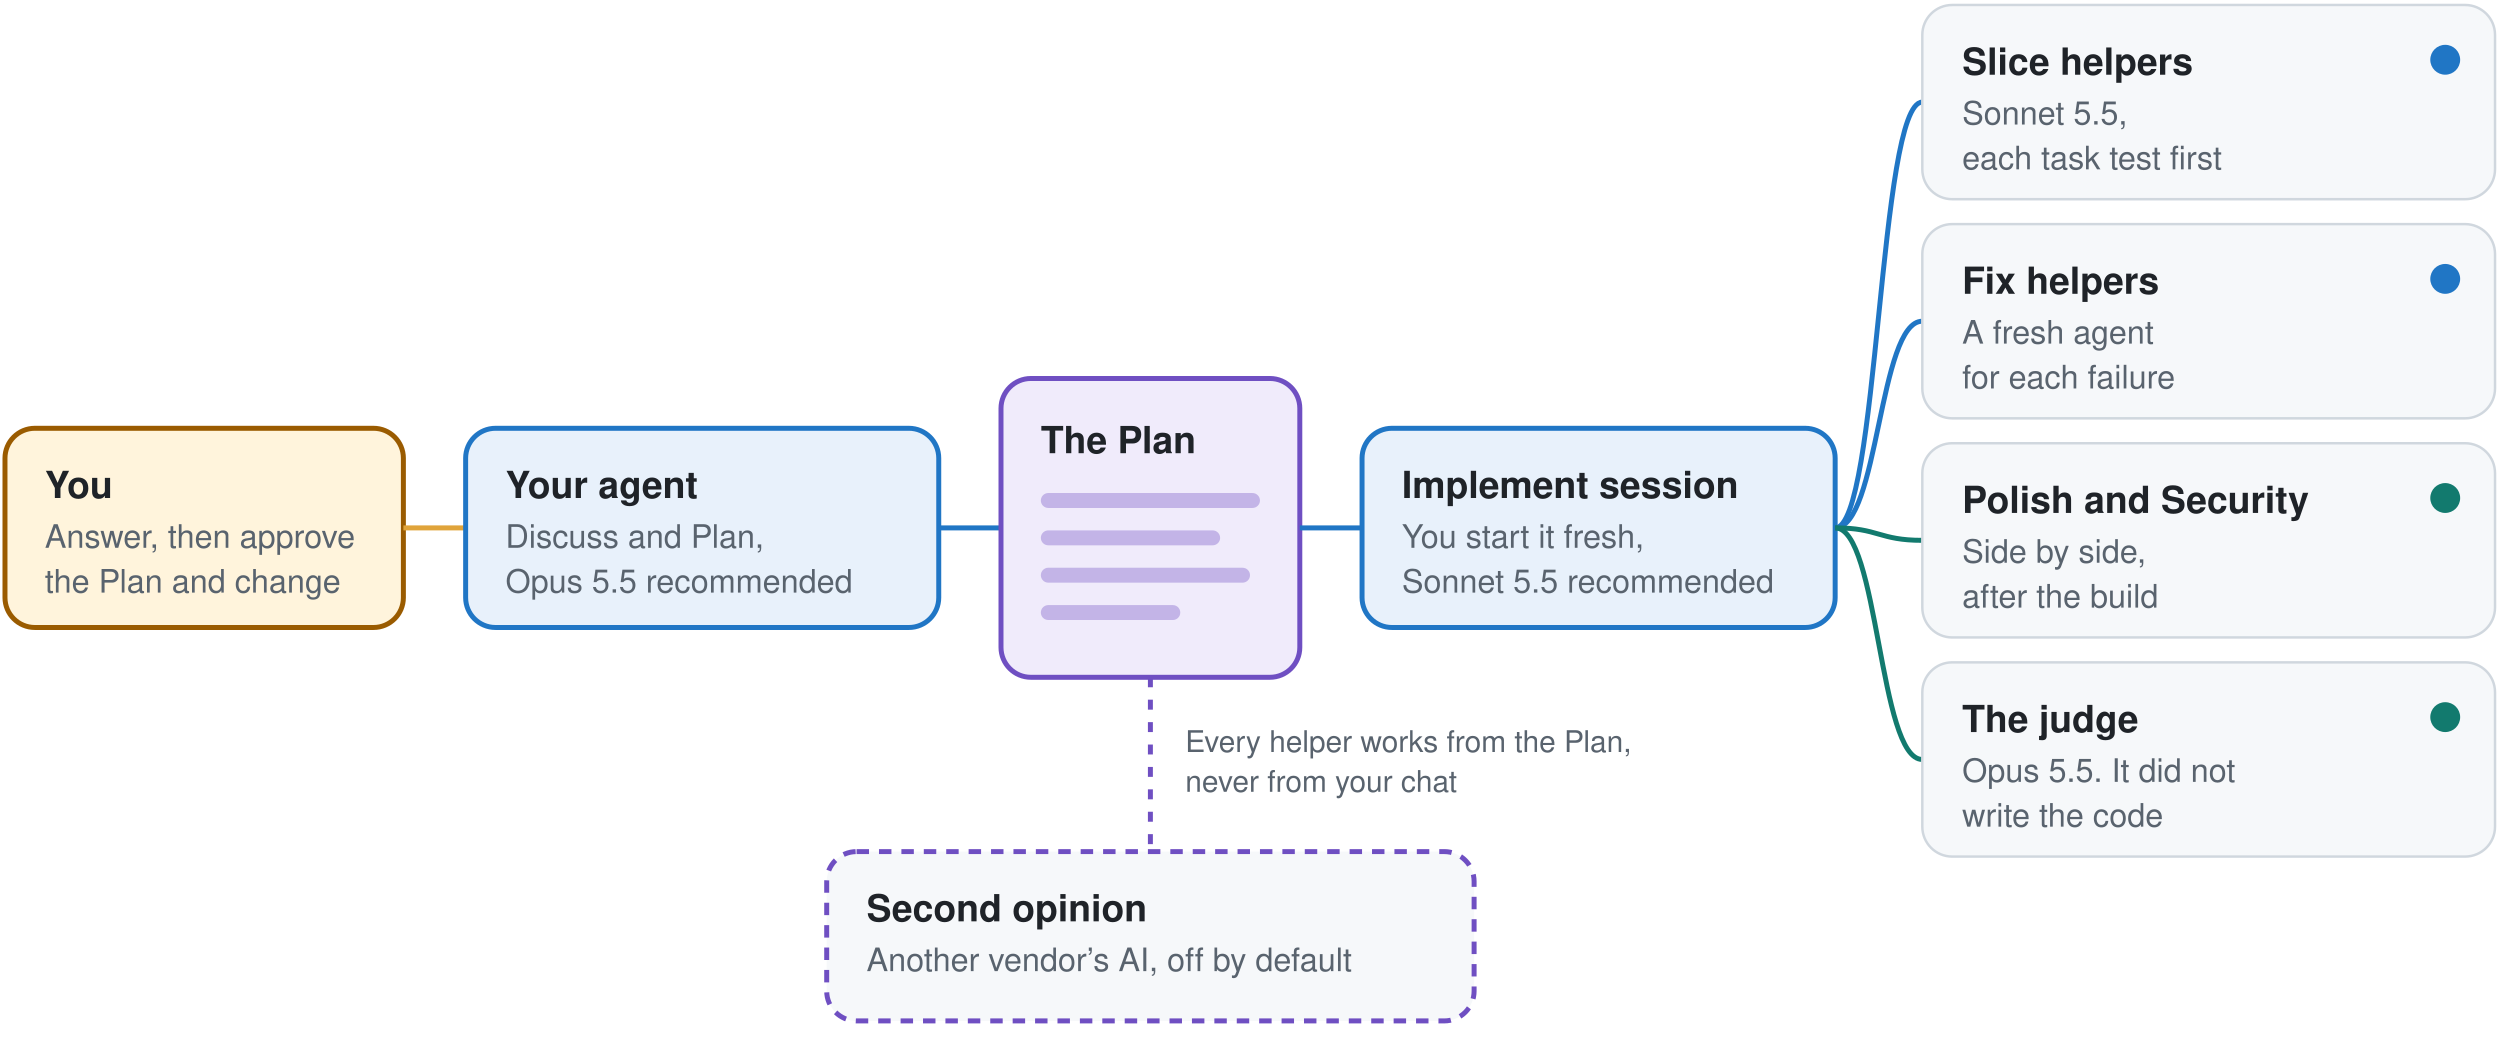
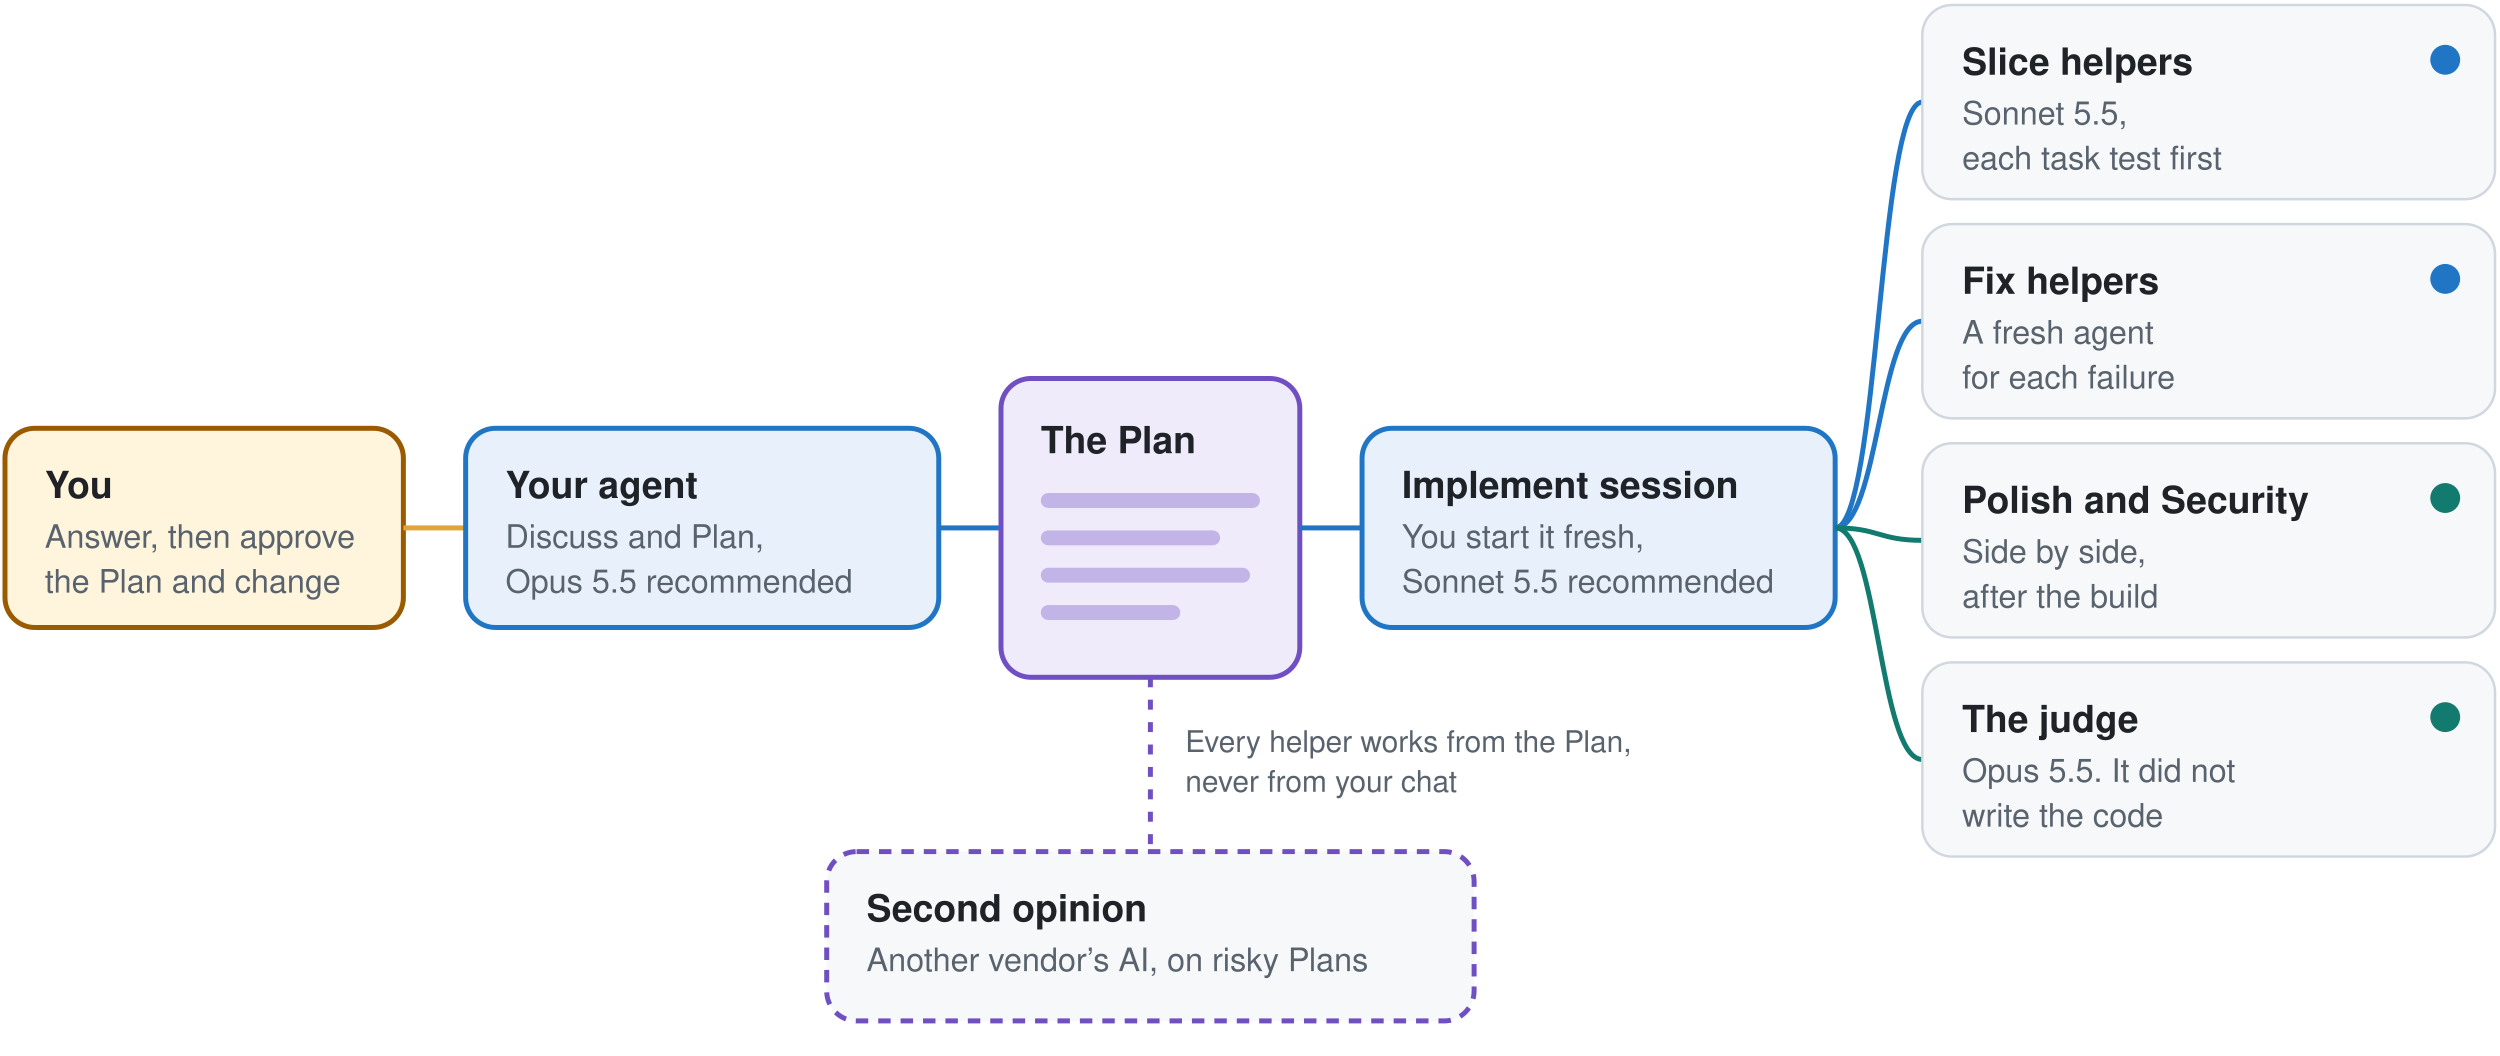
- <svg xmlns="http://www.w3.org/2000/svg" width="1004" height="424" viewBox="-2 -2 1004 424" role="img" aria-label="Who does what: you and your agent on Opus 5.5 discuss and write the Plan; the implement session you start on Sonnet 5.5 hands work to slice helpers and fix helpers; Polish and Security run side by side; a judge that did not write the code checks it; a second opinion from another vendor is optional">
+ <svg xmlns="http://www.w3.org/2000/svg" width="1004" height="424" viewBox="-2 -2 1004 424" role="img" aria-label="Who does what: you and your agent on Opus 5.5 discuss and write the Plan; the implement session you start on Sonnet 5.5 hands work to slice helpers and fix helpers; Polish and Security run side by side; a judge that did not write the code checks it; a second opinion from another vendor reviews risky Plans by itself">
  <rect x="0" y="170" width="160" height="80" rx="12" fill="#fff4dc" stroke="#9a5b00" stroke-width="2" />
  <text x="16" y="198" font-family="-apple-system, BlinkMacSystemFont, 'Segoe UI', 'Helvetica Neue', Helvetica, Arial, sans-serif" font-size="15" font-weight="650" fill="#1f2328" text-anchor="start">You</text>
  <text x="16" y="218" font-family="-apple-system, BlinkMacSystemFont, 'Segoe UI', 'Helvetica Neue', Helvetica, Arial, sans-serif" font-size="13" font-weight="400" fill="#59636e" text-anchor="start">Answer, then approve</text>
  <text x="16" y="236" font-family="-apple-system, BlinkMacSystemFont, 'Segoe UI', 'Helvetica Neue', Helvetica, Arial, sans-serif" font-size="13" font-weight="400" fill="#59636e" text-anchor="start">the Plan and change</text>
  <path d="M160 210 C172.5 210 172.5 210 185 210" fill="none" stroke="#e0a43a" stroke-width="2" />
  <rect x="185" y="170" width="190" height="80" rx="12" fill="#e8f1fb" stroke="#2076c5" stroke-width="2" />
  <text x="201" y="198" font-family="-apple-system, BlinkMacSystemFont, 'Segoe UI', 'Helvetica Neue', Helvetica, Arial, sans-serif" font-size="15" font-weight="650" fill="#1f2328" text-anchor="start">Your agent</text>
  <text x="201" y="218" font-family="-apple-system, BlinkMacSystemFont, 'Segoe UI', 'Helvetica Neue', Helvetica, Arial, sans-serif" font-size="13" font-weight="400" fill="#59636e" text-anchor="start">Discuss and Plan,</text>
  <text x="201" y="236" font-family="-apple-system, BlinkMacSystemFont, 'Segoe UI', 'Helvetica Neue', Helvetica, Arial, sans-serif" font-size="13" font-weight="400" fill="#59636e" text-anchor="start">Opus 5.5 recommended</text>
  <path d="M375 210 C387.5 210 387.5 210 400 210" fill="none" stroke="#2076c5" stroke-width="2" />
  <rect x="400" y="150" width="120" height="120" rx="12" fill="#f0ebfb" stroke="#6f4fc2" stroke-width="2" />
  <text x="416" y="180" font-family="-apple-system, BlinkMacSystemFont, 'Segoe UI', 'Helvetica Neue', Helvetica, Arial, sans-serif" font-size="15" font-weight="650" fill="#1f2328" text-anchor="start">The Plan</text>
  <rect x="416" y="196" width="88" height="6" rx="3" fill="#6f4fc2" fill-opacity="0.35" />
  <rect x="416" y="211" width="72" height="6" rx="3" fill="#6f4fc2" fill-opacity="0.35" />
  <rect x="416" y="226" width="84" height="6" rx="3" fill="#6f4fc2" fill-opacity="0.35" />
  <rect x="416" y="241" width="56" height="6" rx="3" fill="#6f4fc2" fill-opacity="0.35" />
  <path d="M520 210 C532.5 210 532.5 210 545 210" fill="none" stroke="#2076c5" stroke-width="2" />
  <rect x="545" y="170" width="190" height="80" rx="12" fill="#e8f1fb" stroke="#2076c5" stroke-width="2" />
  <text x="561" y="198" font-family="-apple-system, BlinkMacSystemFont, 'Segoe UI', 'Helvetica Neue', Helvetica, Arial, sans-serif" font-size="15" font-weight="650" fill="#1f2328" text-anchor="start">Implement session</text>
  <text x="561" y="218" font-family="-apple-system, BlinkMacSystemFont, 'Segoe UI', 'Helvetica Neue', Helvetica, Arial, sans-serif" font-size="13" font-weight="400" fill="#59636e" text-anchor="start">You start it fresh,</text>
  <text x="561" y="236" font-family="-apple-system, BlinkMacSystemFont, 'Segoe UI', 'Helvetica Neue', Helvetica, Arial, sans-serif" font-size="13" font-weight="400" fill="#59636e" text-anchor="start">Sonnet 5.5 recommended</text>
  <path d="M735 210 C752.5 210 752.5 39 770 39" fill="none" stroke="#2076c5" stroke-width="2" />
  <rect x="770" y="0" width="230" height="78" rx="12" fill="#f6f8fa" stroke="#d0d7de" stroke-width="1" />
  <text x="786" y="28" font-family="-apple-system, BlinkMacSystemFont, 'Segoe UI', 'Helvetica Neue', Helvetica, Arial, sans-serif" font-size="15" font-weight="650" fill="#1f2328" text-anchor="start">Slice helpers</text>
  <text x="786" y="48" font-family="-apple-system, BlinkMacSystemFont, 'Segoe UI', 'Helvetica Neue', Helvetica, Arial, sans-serif" font-size="13" font-weight="400" fill="#59636e" text-anchor="start">Sonnet 5.5,</text>
  <text x="786" y="66" font-family="-apple-system, BlinkMacSystemFont, 'Segoe UI', 'Helvetica Neue', Helvetica, Arial, sans-serif" font-size="13" font-weight="400" fill="#59636e" text-anchor="start">each task test first</text>
  <circle cx="980" cy="22" r="6" fill="#2076c5" />
  <path d="M735 210 C752.5 210 752.5 127 770 127" fill="none" stroke="#2076c5" stroke-width="2" />
  <rect x="770" y="88" width="230" height="78" rx="12" fill="#f6f8fa" stroke="#d0d7de" stroke-width="1" />
  <text x="786" y="116" font-family="-apple-system, BlinkMacSystemFont, 'Segoe UI', 'Helvetica Neue', Helvetica, Arial, sans-serif" font-size="15" font-weight="650" fill="#1f2328" text-anchor="start">Fix helpers</text>
  <text x="786" y="136" font-family="-apple-system, BlinkMacSystemFont, 'Segoe UI', 'Helvetica Neue', Helvetica, Arial, sans-serif" font-size="13" font-weight="400" fill="#59636e" text-anchor="start">A fresh agent</text>
  <text x="786" y="154" font-family="-apple-system, BlinkMacSystemFont, 'Segoe UI', 'Helvetica Neue', Helvetica, Arial, sans-serif" font-size="13" font-weight="400" fill="#59636e" text-anchor="start">for each failure</text>
  <circle cx="980" cy="110" r="6" fill="#2076c5" />
  <path d="M735 210 C752.5 210 752.5 215 770 215" fill="none" stroke="#127a6e" stroke-width="2" />
  <rect x="770" y="176" width="230" height="78" rx="12" fill="#f6f8fa" stroke="#d0d7de" stroke-width="1" />
  <text x="786" y="204" font-family="-apple-system, BlinkMacSystemFont, 'Segoe UI', 'Helvetica Neue', Helvetica, Arial, sans-serif" font-size="15" font-weight="650" fill="#1f2328" text-anchor="start">Polish and Security</text>
  <text x="786" y="224" font-family="-apple-system, BlinkMacSystemFont, 'Segoe UI', 'Helvetica Neue', Helvetica, Arial, sans-serif" font-size="13" font-weight="400" fill="#59636e" text-anchor="start">Side by side,</text>
  <text x="786" y="242" font-family="-apple-system, BlinkMacSystemFont, 'Segoe UI', 'Helvetica Neue', Helvetica, Arial, sans-serif" font-size="13" font-weight="400" fill="#59636e" text-anchor="start">after the build</text>
  <circle cx="980" cy="198" r="6" fill="#127a6e" />
  <path d="M735 210 C752.5 210 752.5 303 770 303" fill="none" stroke="#127a6e" stroke-width="2" />
  <rect x="770" y="264" width="230" height="78" rx="12" fill="#f6f8fa" stroke="#d0d7de" stroke-width="1" />
  <text x="786" y="292" font-family="-apple-system, BlinkMacSystemFont, 'Segoe UI', 'Helvetica Neue', Helvetica, Arial, sans-serif" font-size="15" font-weight="650" fill="#1f2328" text-anchor="start">The judge</text>
  <text x="786" y="312" font-family="-apple-system, BlinkMacSystemFont, 'Segoe UI', 'Helvetica Neue', Helvetica, Arial, sans-serif" font-size="13" font-weight="400" fill="#59636e" text-anchor="start">Opus 5.5. It did not</text>
  <text x="786" y="330" font-family="-apple-system, BlinkMacSystemFont, 'Segoe UI', 'Helvetica Neue', Helvetica, Arial, sans-serif" font-size="13" font-weight="400" fill="#59636e" text-anchor="start">write the code</text>
  <circle cx="980" cy="286" r="6" fill="#127a6e" />
  <path d="M460 270 C460.0 270 460.0 340 460 340" fill="none" stroke="#6f4fc2" stroke-width="2" stroke-dasharray="4 5" />
  <rect x="330" y="340" width="260" height="68" rx="12" fill="#f6f8fa" stroke="#6f4fc2" stroke-width="2" stroke-dasharray="5 4" />
  <text x="346" y="368" font-family="-apple-system, BlinkMacSystemFont, 'Segoe UI', 'Helvetica Neue', Helvetica, Arial, sans-serif" font-size="15" font-weight="650" fill="#1f2328" text-anchor="start">Second opinion</text>
-   <text x="346" y="388" font-family="-apple-system, BlinkMacSystemFont, 'Segoe UI', 'Helvetica Neue', Helvetica, Arial, sans-serif" font-size="13" font-weight="400" fill="#59636e" text-anchor="start">Another vendor’s AI, off by default</text>
+   <text x="346" y="388" font-family="-apple-system, BlinkMacSystemFont, 'Segoe UI', 'Helvetica Neue', Helvetica, Arial, sans-serif" font-size="13" font-weight="400" fill="#59636e" text-anchor="start">Another vendor’s AI, on risky Plans</text>
  <text x="474" y="300" font-family="-apple-system, BlinkMacSystemFont, 'Segoe UI', 'Helvetica Neue', Helvetica, Arial, sans-serif" font-size="12" font-weight="400" fill="#59636e" text-anchor="start">Every helper works from the Plan,</text>
  <text x="474" y="316" font-family="-apple-system, BlinkMacSystemFont, 'Segoe UI', 'Helvetica Neue', Helvetica, Arial, sans-serif" font-size="12" font-weight="400" fill="#59636e" text-anchor="start">never from your chat</text>
</svg>
